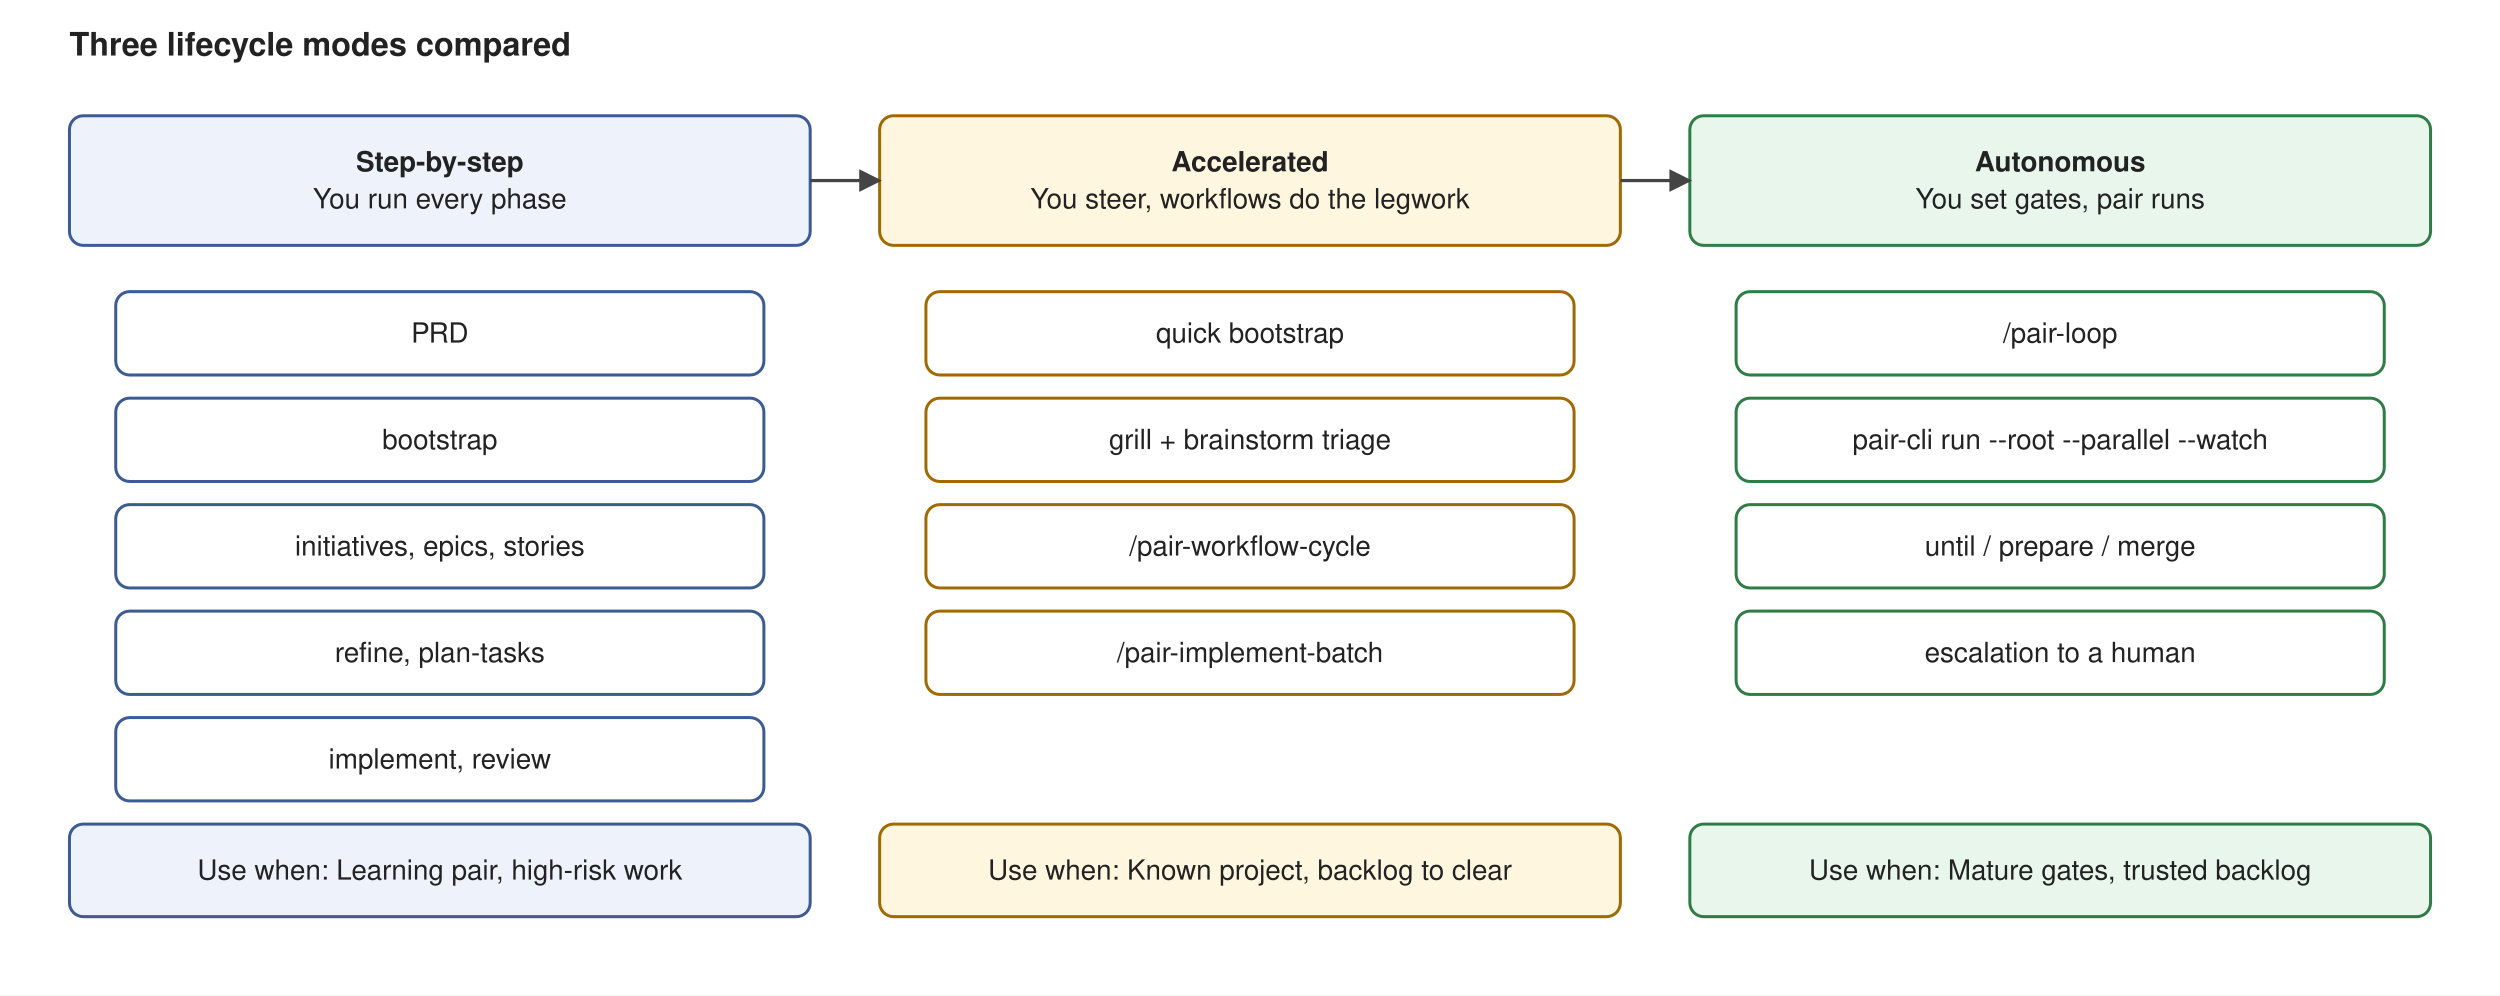
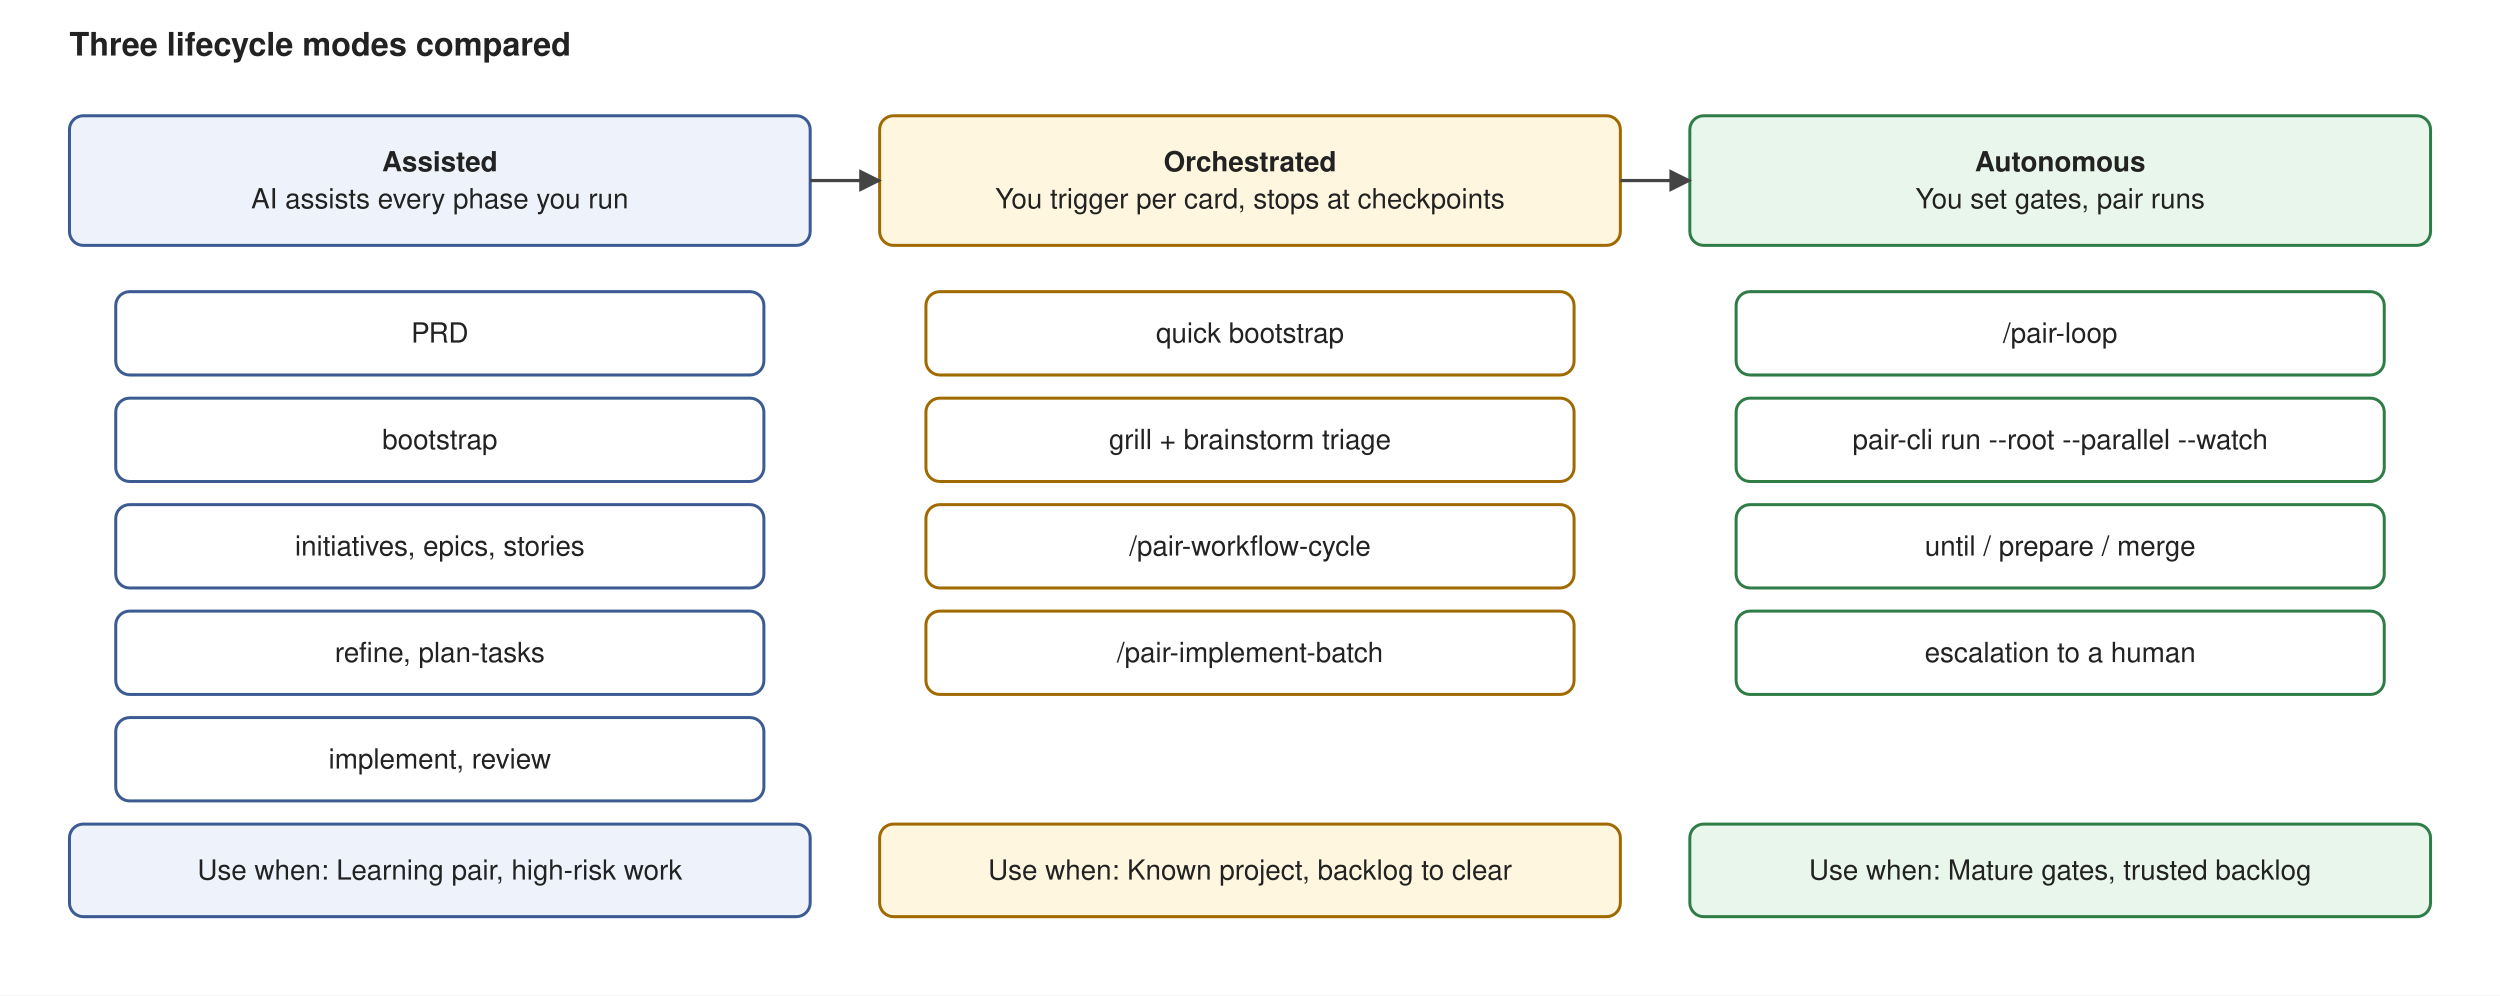
<svg xmlns="http://www.w3.org/2000/svg" viewBox="0 0 1080 430" width="1080" height="430" role="img" aria-labelledby="t d" font-family="Helvetica, Arial, sans-serif" font-size="12">
  <defs>
    <marker id="a" viewBox="0 0 10 10" refX="9" refY="5" markerWidth="7" markerHeight="7" orient="auto-start-reverse">
      <path d="M0 0L10 5L0 10z" fill="#444" />
    </marker>
  </defs>
  <rect width="1080" height="430" fill="#ffffff" />
  <text x="30" y="24" font-size="14" font-weight="bold" fill="#222">Three lifecycle modes compared</text>
  <rect x="30" y="50" width="320" height="56" rx="6" fill="#eef3fb" stroke="#3b5b92" stroke-width="1.3" />
-   <text x="190.0" y="74.0" text-anchor="middle" fill="#222" font-weight="bold">Step-by-step</text>
-   <text x="190.0" y="90.0" text-anchor="middle" fill="#222">You run every phase</text>
+   <text x="190.0" y="74.0" text-anchor="middle" fill="#222" font-weight="bold">Assisted</text>
+   <text x="190.0" y="90.0" text-anchor="middle" fill="#222">AI assists every phase you run</text>
  <rect x="50" y="126" width="280" height="36" rx="6" fill="#ffffff" stroke="#3b5b92" stroke-width="1.3" />
  <text x="190.0" y="148.0" text-anchor="middle" fill="#222">PRD</text>
  <rect x="50" y="172" width="280" height="36" rx="6" fill="#ffffff" stroke="#3b5b92" stroke-width="1.3" />
  <text x="190.0" y="194.0" text-anchor="middle" fill="#222">bootstrap</text>
  <rect x="50" y="218" width="280" height="36" rx="6" fill="#ffffff" stroke="#3b5b92" stroke-width="1.3" />
  <text x="190.0" y="240.0" text-anchor="middle" fill="#222">initiatives, epics, stories</text>
  <rect x="50" y="264" width="280" height="36" rx="6" fill="#ffffff" stroke="#3b5b92" stroke-width="1.3" />
  <text x="190.0" y="286.0" text-anchor="middle" fill="#222">refine, plan-tasks</text>
  <rect x="50" y="310" width="280" height="36" rx="6" fill="#ffffff" stroke="#3b5b92" stroke-width="1.3" />
  <text x="190.0" y="332.0" text-anchor="middle" fill="#222">implement, review</text>
  <rect x="30" y="356" width="320" height="40" rx="6" fill="#eef3fb" stroke="#3b5b92" stroke-width="1.3" />
  <text x="190.0" y="380.0" text-anchor="middle" fill="#222">Use when: Learning pair, high-risk work</text>
  <rect x="380" y="50" width="320" height="56" rx="6" fill="#fff6df" stroke="#a06a00" stroke-width="1.3" />
-   <text x="540.0" y="74.0" text-anchor="middle" fill="#222" font-weight="bold">Accelerated</text>
-   <text x="540.0" y="90.0" text-anchor="middle" fill="#222">You steer, workflows do the legwork</text>
+   <text x="540.0" y="74.0" text-anchor="middle" fill="#222" font-weight="bold">Orchestrated</text>
+   <text x="540.0" y="90.0" text-anchor="middle" fill="#222">You trigger per card, stops at checkpoints</text>
  <rect x="400" y="126" width="280" height="36" rx="6" fill="#ffffff" stroke="#a06a00" stroke-width="1.3" />
  <text x="540.0" y="148.0" text-anchor="middle" fill="#222">quick bootstrap</text>
  <rect x="400" y="172" width="280" height="36" rx="6" fill="#ffffff" stroke="#a06a00" stroke-width="1.3" />
  <text x="540.0" y="194.0" text-anchor="middle" fill="#222">grill + brainstorm triage</text>
  <rect x="400" y="218" width="280" height="36" rx="6" fill="#ffffff" stroke="#a06a00" stroke-width="1.3" />
  <text x="540.0" y="240.0" text-anchor="middle" fill="#222">/pair-workflow-cycle</text>
  <rect x="400" y="264" width="280" height="36" rx="6" fill="#ffffff" stroke="#a06a00" stroke-width="1.3" />
  <text x="540.0" y="286.0" text-anchor="middle" fill="#222">/pair-implement-batch</text>
  <rect x="380" y="356" width="320" height="40" rx="6" fill="#fff6df" stroke="#a06a00" stroke-width="1.3" />
  <text x="540.0" y="380.0" text-anchor="middle" fill="#222">Use when: Known project, backlog to clear</text>
  <rect x="730" y="50" width="320" height="56" rx="6" fill="#e9f6ec" stroke="#2f7d46" stroke-width="1.3" />
  <text x="890.0" y="74.0" text-anchor="middle" fill="#222" font-weight="bold">Autonomous</text>
  <text x="890.0" y="90.0" text-anchor="middle" fill="#222">You set gates, pair runs</text>
  <rect x="750" y="126" width="280" height="36" rx="6" fill="#ffffff" stroke="#2f7d46" stroke-width="1.3" />
  <text x="890.0" y="148.0" text-anchor="middle" fill="#222">/pair-loop</text>
  <rect x="750" y="172" width="280" height="36" rx="6" fill="#ffffff" stroke="#2f7d46" stroke-width="1.3" />
  <text x="890.0" y="194.0" text-anchor="middle" fill="#222">pair-cli run --root --parallel --watch</text>
  <rect x="750" y="218" width="280" height="36" rx="6" fill="#ffffff" stroke="#2f7d46" stroke-width="1.3" />
  <text x="890.0" y="240.0" text-anchor="middle" fill="#222">until / prepare / merge</text>
  <rect x="750" y="264" width="280" height="36" rx="6" fill="#ffffff" stroke="#2f7d46" stroke-width="1.3" />
  <text x="890.0" y="286.0" text-anchor="middle" fill="#222">escalation to a human</text>
  <rect x="730" y="356" width="320" height="40" rx="6" fill="#e9f6ec" stroke="#2f7d46" stroke-width="1.3" />
  <text x="890.0" y="380.0" text-anchor="middle" fill="#222">Use when: Mature gates, trusted backlog</text>
  <polyline points="350,78 380,78" fill="none" stroke="#444" stroke-width="1.4" marker-end="url(#a)" />
  <polyline points="700,78 730,78" fill="none" stroke="#444" stroke-width="1.4" marker-end="url(#a)" />
</svg>
